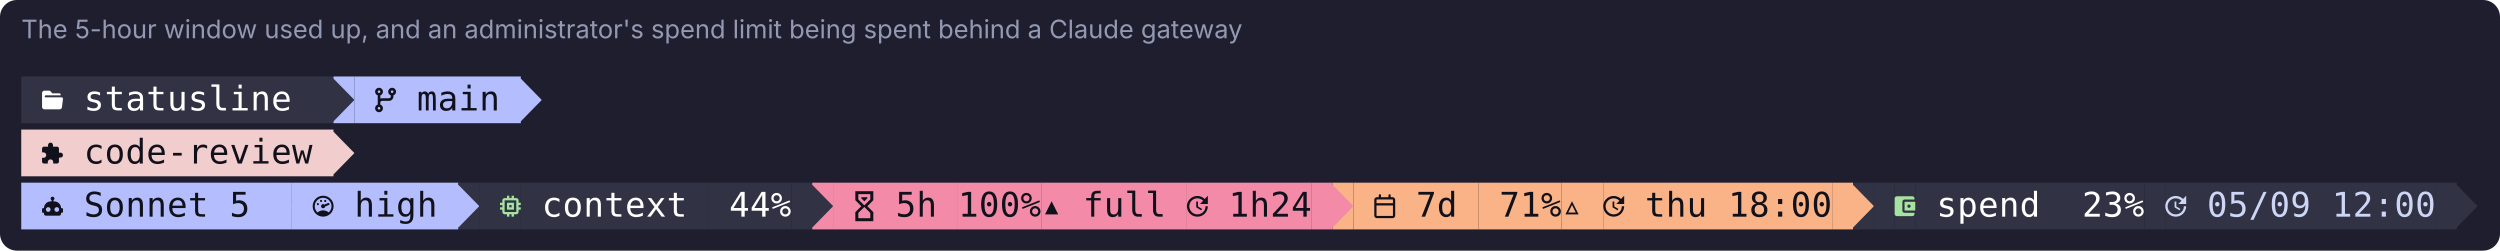
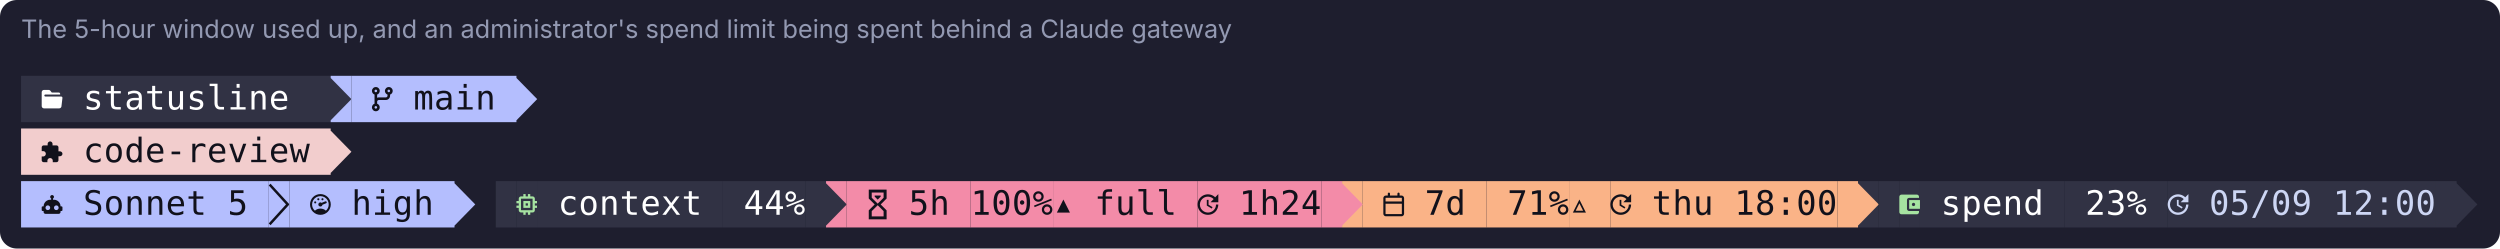
- <svg xmlns="http://www.w3.org/2000/svg" width="1177" height="118" viewBox="0 0 1177 118" role="img" aria-label="The 5-hour window used up, and an administrator's spend limit being spent behind a Claude gateway">
-   <rect width="1177" height="118" rx="8" fill="#1e1e2e" />
+ <svg xmlns="http://www.w3.org/2000/svg" width="1187" height="118" viewBox="0 0 1187 118" role="img" aria-label="The 5-hour window used up, and an administrator's spend limit being spent behind a Claude gateway">
+   <rect width="1187" height="118" rx="8" fill="#1e1e2e" />
  <text x="10" y="18" font-family="-apple-system,Segoe UI,system-ui,sans-serif" font-size="12" fill="#9399b2">The 5-hour window used up, and an administrator's spend limit being spent behind a Claude gateway</text>
  <rect x="10.00" y="36" width="147.00" height="22" fill="rgb(49,50,68)" />
  <path d="M133 1134H400Q466 1134 507 1080L576 989Q582 981 591 981H991Q1022 981 1045 959Q1068 936 1067 905V867H210Q187 867 170.0 850.0Q153 833 153 810Q153 786 170.0 769.0Q187 752 210 752H1123Q1154 752 1177 730Q1200 707 1199 676Q1199 670 1199 667L1144 200Q1144 144 1105.0 105.0Q1066 66 1010 66H133Q78 66 39.0 105.0Q0 144 0 200V1000Q0 1056 39.0 1095.0Q78 1134 133 1134Z" fill="rgb(255,255,255)" transform="translate(19.80 52.00) scale(0.00821 -0.00821)" />
  <text x="44.30" y="52" text-anchor="middle" font-family="ui-monospace,SFMono-Regular,Menlo,Consolas,monospace" font-size="16" fill="rgb(255,255,255)">s</text>
  <text x="54.10" y="52" text-anchor="middle" font-family="ui-monospace,SFMono-Regular,Menlo,Consolas,monospace" font-size="16" fill="rgb(255,255,255)">t</text>
  <text x="63.90" y="52" text-anchor="middle" font-family="ui-monospace,SFMono-Regular,Menlo,Consolas,monospace" font-size="16" fill="rgb(255,255,255)">a</text>
  <text x="73.70" y="52" text-anchor="middle" font-family="ui-monospace,SFMono-Regular,Menlo,Consolas,monospace" font-size="16" fill="rgb(255,255,255)">t</text>
  <text x="83.50" y="52" text-anchor="middle" font-family="ui-monospace,SFMono-Regular,Menlo,Consolas,monospace" font-size="16" fill="rgb(255,255,255)">u</text>
  <text x="93.30" y="52" text-anchor="middle" font-family="ui-monospace,SFMono-Regular,Menlo,Consolas,monospace" font-size="16" fill="rgb(255,255,255)">s</text>
  <text x="103.10" y="52" text-anchor="middle" font-family="ui-monospace,SFMono-Regular,Menlo,Consolas,monospace" font-size="16" fill="rgb(255,255,255)">l</text>
  <text x="112.90" y="52" text-anchor="middle" font-family="ui-monospace,SFMono-Regular,Menlo,Consolas,monospace" font-size="16" fill="rgb(255,255,255)">i</text>
  <text x="122.70" y="52" text-anchor="middle" font-family="ui-monospace,SFMono-Regular,Menlo,Consolas,monospace" font-size="16" fill="rgb(255,255,255)">n</text>
  <text x="132.50" y="52" text-anchor="middle" font-family="ui-monospace,SFMono-Regular,Menlo,Consolas,monospace" font-size="16" fill="rgb(255,255,255)">e</text>
  <rect x="157.00" y="36" width="9.80" height="22" fill="rgb(180,190,254)" />
  <path d="M-72 1812H13L1200 602L13 -612H-72Z" fill="rgb(49,50,68)" transform="translate(157.00 52.00) scale(0.00821 -0.00821)" />
  <rect x="166.80" y="36" width="78.40" height="22" fill="rgb(180,190,254)" />
  <path d="M750 1076Q750 1168 816.0 1234.0Q882 1300 975.0 1300.0Q1068 1300 1134.0 1234.0Q1200 1168 1200 1076Q1200 1004 1158 944Q1116 886 1049 864V800Q1049 698 976 624Q903 550 800 550H400Q359 550 329 522Q299 492 300 450V338Q366 314 408.0 256.0Q450 198 450 126Q450 32 384.0 -34.0Q318 -100 225 -100Q132 -100 66 -34Q0 32 0 126Q0 198 42.0 256.0Q84 314 150 338V864Q84 888 42.0 946.0Q0 1004 0 1076Q0 1168 66.0 1234.0Q132 1300 225.0 1300.0Q318 1300 384.0 1234.0Q450 1168 450 1076Q450 1004 408.0 946.0Q366 888 300 864V680Q348 700 400 700H800Q841 700 871.0 730.0Q901 760 900 800V864Q834 888 792.0 946.0Q750 1004 750 1076ZM225 1000Q255 1000 277.0 1022.0Q299 1044 300 1076Q300 1106 278.0 1128.0Q256 1150 225.0 1150.0Q194 1150 172.0 1128.0Q150 1106 150.0 1075.0Q150 1044 172.0 1022.0Q194 1000 225 1000ZM975 1000Q1005 1000 1027.0 1022.0Q1049 1044 1049.0 1075.0Q1049 1106 1028 1128Q1006 1150 975.0 1150.0Q944 1150 922.0 1128.0Q900 1106 900.0 1075.0Q900 1044 922.0 1022.0Q944 1000 975 1000ZM225 50Q255 50 277 72Q299 94 300 126Q300 156 278.0 178.0Q256 200 225.0 200.0Q194 200 172.0 178.0Q150 156 150.0 125.0Q150 94 172.0 72.0Q194 50 225 50Z" fill="rgb(17,17,27)" transform="translate(176.60 52.00) scale(0.00821 -0.00821)" />
  <text x="201.10" y="52" text-anchor="middle" font-family="ui-monospace,SFMono-Regular,Menlo,Consolas,monospace" font-size="16" fill="rgb(17,17,27)">m</text>
  <text x="210.90" y="52" text-anchor="middle" font-family="ui-monospace,SFMono-Regular,Menlo,Consolas,monospace" font-size="16" fill="rgb(17,17,27)">a</text>
  <text x="220.70" y="52" text-anchor="middle" font-family="ui-monospace,SFMono-Regular,Menlo,Consolas,monospace" font-size="16" fill="rgb(17,17,27)">i</text>
  <text x="230.50" y="52" text-anchor="middle" font-family="ui-monospace,SFMono-Regular,Menlo,Consolas,monospace" font-size="16" fill="rgb(17,17,27)">n</text>
  <path d="M-72 1812H13L1200 602L13 -612H-72Z" fill="rgb(180,190,254)" transform="translate(245.20 52.00) scale(0.00821 -0.00821)" />
  <rect x="10.00" y="61" width="147.00" height="22" fill="rgb(242,205,205)" />
  <path d="M1055 626H969V857Q969 903 935.5 936.5Q902 970 857 970H627V1056Q627 1115 585.5 1157.5Q544 1200 485.0 1200.0Q426 1200 384.5 1157.0Q343 1114 343 1056V970H113Q67 970 33.5 936.5Q0 903 0 857V640H86Q150 640 194.5 594.5Q239 549 239.0 484.5Q239 420 194.5 374.5Q150 329 86 329H0V112Q0 66 33.5 33.0Q67 0 113 0H329V86Q329 150 375.0 194.0Q421 238 485.0 238.0Q549 238 594.5 194.0Q640 150 640 86V0H857Q903 0 936.0 33.5Q969 67 969 112V343H1055Q1114 343 1157.0 384.5Q1200 426 1200.0 484.5Q1200 543 1157.0 584.5Q1114 626 1055 626Z" fill="rgb(17,17,27)" transform="translate(19.80 77.00) scale(0.00821 -0.00821)" />
  <text x="44.30" y="77" text-anchor="middle" font-family="ui-monospace,SFMono-Regular,Menlo,Consolas,monospace" font-size="16" fill="rgb(17,17,27)">c</text>
  <text x="54.10" y="77" text-anchor="middle" font-family="ui-monospace,SFMono-Regular,Menlo,Consolas,monospace" font-size="16" fill="rgb(17,17,27)">o</text>
  <text x="63.90" y="77" text-anchor="middle" font-family="ui-monospace,SFMono-Regular,Menlo,Consolas,monospace" font-size="16" fill="rgb(17,17,27)">d</text>
  <text x="73.70" y="77" text-anchor="middle" font-family="ui-monospace,SFMono-Regular,Menlo,Consolas,monospace" font-size="16" fill="rgb(17,17,27)">e</text>
  <text x="83.50" y="77" text-anchor="middle" font-family="ui-monospace,SFMono-Regular,Menlo,Consolas,monospace" font-size="16" fill="rgb(17,17,27)">-</text>
  <text x="93.30" y="77" text-anchor="middle" font-family="ui-monospace,SFMono-Regular,Menlo,Consolas,monospace" font-size="16" fill="rgb(17,17,27)">r</text>
  <text x="103.10" y="77" text-anchor="middle" font-family="ui-monospace,SFMono-Regular,Menlo,Consolas,monospace" font-size="16" fill="rgb(17,17,27)">e</text>
  <text x="112.90" y="77" text-anchor="middle" font-family="ui-monospace,SFMono-Regular,Menlo,Consolas,monospace" font-size="16" fill="rgb(17,17,27)">v</text>
  <text x="122.70" y="77" text-anchor="middle" font-family="ui-monospace,SFMono-Regular,Menlo,Consolas,monospace" font-size="16" fill="rgb(17,17,27)">i</text>
  <text x="132.50" y="77" text-anchor="middle" font-family="ui-monospace,SFMono-Regular,Menlo,Consolas,monospace" font-size="16" fill="rgb(17,17,27)">e</text>
  <text x="142.30" y="77" text-anchor="middle" font-family="ui-monospace,SFMono-Regular,Menlo,Consolas,monospace" font-size="16" fill="rgb(17,17,27)">w</text>
  <path d="M-72 1812H13L1200 602L13 -612H-72Z" fill="rgb(242,205,205)" transform="translate(157.00 77.00) scale(0.00821 -0.00821)" />
  <rect x="10.00" y="86" width="117.60" height="22" fill="rgb(180,190,254)" />
  <path d="M600 1144Q646 1144 678.0 1112.0Q710 1080 710 1037Q710 1006 694.0 980.5Q678 955 654 943V874H710Q812 874 900.0 821.5Q988 769 1039.0 682.0Q1090 595 1090 490H1144Q1166 490 1183.0 475.0Q1200 460 1200 437V274Q1200 251 1183.0 235.5Q1166 220 1144 220H1090V164Q1090 120 1058.0 88.0Q1026 56 980 56H220Q174 56 142.0 88.0Q110 120 110 164V220H56Q34 220 17.0 235.0Q0 250 0 274V437Q0 460 16.0 475.0Q32 490 56 490H110Q110 595 161.0 682.0Q212 769 300.0 821.5Q388 874 490 874H546V943Q522 956 506.0 981.0Q490 1006 490 1037Q490 1081 522.0 1112.5Q554 1144 600 1144ZM354 546Q298 546 259.0 505.5Q220 465 220.0 409.0Q220 353 259.0 313.5Q298 274 354.0 274.0Q410 274 450.0 313.5Q490 353 490.0 409.0Q490 465 450.0 505.5Q410 546 354 546ZM846 546Q790 546 750.0 505.5Q710 465 710.0 409.0Q710 353 749.0 313.5Q788 274 844.0 274.0Q900 274 940.0 313.5Q980 353 980.0 409.0Q980 465 941.0 505.5Q902 546 846 546Z" fill="rgb(17,17,27)" transform="translate(19.80 102.00) scale(0.00821 -0.00821)" />
  <text x="44.30" y="102" text-anchor="middle" font-family="ui-monospace,SFMono-Regular,Menlo,Consolas,monospace" font-size="16" fill="rgb(17,17,27)">S</text>
  <text x="54.10" y="102" text-anchor="middle" font-family="ui-monospace,SFMono-Regular,Menlo,Consolas,monospace" font-size="16" fill="rgb(17,17,27)">o</text>
  <text x="63.90" y="102" text-anchor="middle" font-family="ui-monospace,SFMono-Regular,Menlo,Consolas,monospace" font-size="16" fill="rgb(17,17,27)">n</text>
  <text x="73.70" y="102" text-anchor="middle" font-family="ui-monospace,SFMono-Regular,Menlo,Consolas,monospace" font-size="16" fill="rgb(17,17,27)">n</text>
  <text x="83.50" y="102" text-anchor="middle" font-family="ui-monospace,SFMono-Regular,Menlo,Consolas,monospace" font-size="16" fill="rgb(17,17,27)">e</text>
  <text x="93.30" y="102" text-anchor="middle" font-family="ui-monospace,SFMono-Regular,Menlo,Consolas,monospace" font-size="16" fill="rgb(17,17,27)">t</text>
  <text x="112.90" y="102" text-anchor="middle" font-family="ui-monospace,SFMono-Regular,Menlo,Consolas,monospace" font-size="16" fill="rgb(17,17,27)">5</text>
  <rect x="127.60" y="86" width="9.80" height="22" fill="rgb(180,190,254)" />
-   <path d="M-72 1812H13L1200 602L13 -612H-72Z" fill="rgb(180,190,254)" transform="translate(127.60 102.00) scale(0.00821 -0.00821)" />
+   <path d="M0 1700 104 1800 1199 602 104 -600 0 -496 1000 602Z" fill="rgb(17,17,27)" transform="translate(127.60 102.00) scale(0.00821 -0.00821)" />
  <rect x="137.40" y="86" width="78.40" height="22" fill="rgb(180,190,254)" />
  <path d="M600 1200Q482 1200 370.5 1155.0Q259 1110 174.5 1025.5Q90 941 45.0 829.5Q0 718 0.0 599.5Q0 481 45.0 370.0Q90 259 174.5 174.5Q259 90 370.5 45.0Q482 0 600.0 0.0Q718 0 829.5 45.0Q941 90 1025.0 174.5Q1109 259 1154.5 370.0Q1200 481 1200.0 599.5Q1200 718 1154.5 829.5Q1109 941 1025.0 1025.5Q941 1110 829.5 1155.0Q718 1200 600 1200ZM600 1082Q729 1082 840.5 1017.0Q952 952 1016.5 840.5Q1081 729 1081 600Q1081 493 1039.0 400.0Q997 307 918 240Q856 299 773.0 330.0Q690 361 600 361Q420 361 282 240Q203 307 161.0 400.0Q119 493 119 600Q119 729 183.5 840.5Q248 952 359.5 1017.0Q471 1082 600 1082ZM479 961Q454 961 437.0 944.0Q420 927 420.0 901.5Q420 876 437.0 858.0Q454 840 479.5 840.0Q505 840 523.0 858.0Q541 876 541.0 901.5Q541 927 522.5 944.0Q504 961 479 961ZM721 961Q696 961 677.5 944.0Q659 927 659.0 901.5Q659 876 677.0 858.0Q695 840 720.5 840.0Q746 840 763.0 858.0Q780 876 780.0 901.5Q780 927 763.0 944.0Q746 961 721 961ZM907 783Q899 783 885 780L673 693Q648 713 615.5 718.5Q583 724 555 710Q510 693 490.5 646.5Q471 600 489.0 555.0Q507 510 553.5 490.0Q600 470 645 490Q676 501 695.5 526.5Q715 552 721 583L930 668Q952 676 962.0 700.0Q972 724 963 746Q955 763 939.5 773.0Q924 783 907 783ZM298 780Q273 780 256.5 763.0Q240 746 240.0 721.0Q240 696 256.5 677.5Q273 659 298.5 659.0Q324 659 342.0 677.5Q360 696 360.0 721.0Q360 746 341.5 763.0Q323 780 298 780Z" fill="rgb(17,17,27)" transform="translate(147.20 102.00) scale(0.00821 -0.00821)" />
  <text x="171.70" y="102" text-anchor="middle" font-family="ui-monospace,SFMono-Regular,Menlo,Consolas,monospace" font-size="16" fill="rgb(17,17,27)">h</text>
  <text x="181.50" y="102" text-anchor="middle" font-family="ui-monospace,SFMono-Regular,Menlo,Consolas,monospace" font-size="16" fill="rgb(17,17,27)">i</text>
  <text x="191.30" y="102" text-anchor="middle" font-family="ui-monospace,SFMono-Regular,Menlo,Consolas,monospace" font-size="16" fill="rgb(17,17,27)">g</text>
  <text x="201.10" y="102" text-anchor="middle" font-family="ui-monospace,SFMono-Regular,Menlo,Consolas,monospace" font-size="16" fill="rgb(17,17,27)">h</text>
-   <rect x="215.80" y="86" width="9.80" height="22" fill="rgb(49,50,68)" />
  <path d="M-72 1812H13L1200 602L13 -612H-72Z" fill="rgb(180,190,254)" transform="translate(215.80 102.00) scale(0.00821 -0.00821)" />
-   <rect x="225.60" y="86" width="9.80" height="22" fill="rgb(49,50,68)" />
  <rect x="235.40" y="86" width="9.80" height="22" fill="rgb(49,50,68)" />
-   <path d="M935 266H265V935H935ZM1200 666V800H1065V935Q1065 988 1026.0 1027.0Q987 1066 935 1066H800Q800 1065 800 1200H665V1066H534Q534 1065 534 1200H400V1066H265Q212 1066 173.5 1027.0Q135 988 135 935V800H0V666H135V534H0Q0 535 0 401H135V266Q135 213 174.0 174.0Q213 135 265 135H400V0H534V135H665V0H800V135H935Q988 135 1026.5 174.0Q1065 213 1065 266V401H1200V534H1065V666ZM665 534H534V666H665ZM800 800H400Q400 801 400 401H800Z" fill="rgb(166,227,161)" transform="translate(235.40 102.00) scale(0.00821 -0.00821)" />
-   <rect x="245.20" y="86" width="88.20" height="22" fill="rgb(49,50,68)" />
-   <text x="259.90" y="102" text-anchor="middle" font-family="ui-monospace,SFMono-Regular,Menlo,Consolas,monospace" font-size="16" fill="rgb(255,255,255)">c</text>
-   <text x="269.70" y="102" text-anchor="middle" font-family="ui-monospace,SFMono-Regular,Menlo,Consolas,monospace" font-size="16" fill="rgb(255,255,255)">o</text>
-   <text x="279.50" y="102" text-anchor="middle" font-family="ui-monospace,SFMono-Regular,Menlo,Consolas,monospace" font-size="16" fill="rgb(255,255,255)">n</text>
-   <text x="289.30" y="102" text-anchor="middle" font-family="ui-monospace,SFMono-Regular,Menlo,Consolas,monospace" font-size="16" fill="rgb(255,255,255)">t</text>
-   <text x="299.10" y="102" text-anchor="middle" font-family="ui-monospace,SFMono-Regular,Menlo,Consolas,monospace" font-size="16" fill="rgb(255,255,255)">e</text>
-   <text x="308.90" y="102" text-anchor="middle" font-family="ui-monospace,SFMono-Regular,Menlo,Consolas,monospace" font-size="16" fill="rgb(255,255,255)">x</text>
-   <text x="318.70" y="102" text-anchor="middle" font-family="ui-monospace,SFMono-Regular,Menlo,Consolas,monospace" font-size="16" fill="rgb(255,255,255)">t</text>
-   <rect x="333.40" y="86" width="39.20" height="22" fill="rgb(49,50,68)" />
-   <text x="348.10" y="102" text-anchor="middle" font-family="ui-monospace,SFMono-Regular,Menlo,Consolas,monospace" font-size="16" fill="rgb(255,255,255)">4</text>
+   <rect x="245.20" y="86" width="9.80" height="22" fill="rgb(49,50,68)" />
+   <path d="M935 266H265V935H935ZM1200 666V800H1065V935Q1065 988 1026.0 1027.0Q987 1066 935 1066H800Q800 1065 800 1200H665V1066H534Q534 1065 534 1200H400V1066H265Q212 1066 173.5 1027.0Q135 988 135 935V800H0V666H135V534H0Q0 535 0 401H135V266Q135 213 174.0 174.0Q213 135 265 135H400V0H534V135H665V0H800V135H935Q988 135 1026.5 174.0Q1065 213 1065 266V401H1200V534H1065V666ZM665 534H534V666H665ZM800 800H400Q400 801 400 401H800Z" fill="rgb(166,227,161)" transform="translate(245.20 102.00) scale(0.00821 -0.00821)" />
+   <rect x="255.00" y="86" width="88.20" height="22" fill="rgb(49,50,68)" />
+   <text x="269.70" y="102" text-anchor="middle" font-family="ui-monospace,SFMono-Regular,Menlo,Consolas,monospace" font-size="16" fill="rgb(255,255,255)">c</text>
+   <text x="279.50" y="102" text-anchor="middle" font-family="ui-monospace,SFMono-Regular,Menlo,Consolas,monospace" font-size="16" fill="rgb(255,255,255)">o</text>
+   <text x="289.30" y="102" text-anchor="middle" font-family="ui-monospace,SFMono-Regular,Menlo,Consolas,monospace" font-size="16" fill="rgb(255,255,255)">n</text>
+   <text x="299.10" y="102" text-anchor="middle" font-family="ui-monospace,SFMono-Regular,Menlo,Consolas,monospace" font-size="16" fill="rgb(255,255,255)">t</text>
+   <text x="308.90" y="102" text-anchor="middle" font-family="ui-monospace,SFMono-Regular,Menlo,Consolas,monospace" font-size="16" fill="rgb(255,255,255)">e</text>
+   <text x="318.70" y="102" text-anchor="middle" font-family="ui-monospace,SFMono-Regular,Menlo,Consolas,monospace" font-size="16" fill="rgb(255,255,255)">x</text>
+   <text x="328.50" y="102" text-anchor="middle" font-family="ui-monospace,SFMono-Regular,Menlo,Consolas,monospace" font-size="16" fill="rgb(255,255,255)">t</text>
+   <rect x="343.20" y="86" width="39.20" height="22" fill="rgb(49,50,68)" />
  <text x="357.90" y="102" text-anchor="middle" font-family="ui-monospace,SFMono-Regular,Menlo,Consolas,monospace" font-size="16" fill="rgb(255,255,255)">4</text>
-   <text x="367.70" y="102" text-anchor="middle" font-family="ui-monospace,SFMono-Regular,Menlo,Consolas,monospace" font-size="16" fill="rgb(255,255,255)">%</text>
-   <rect x="372.60" y="86" width="9.80" height="22" fill="rgb(49,50,68)" />
-   <rect x="382.40" y="86" width="9.80" height="22" fill="rgb(243,139,168)" />
-   <path d="M-72 1812H13L1200 602L13 -612H-72Z" fill="rgb(49,50,68)" transform="translate(382.40 102.00) scale(0.00821 -0.00821)" />
-   <rect x="392.20" y="86" width="58.80" height="22" fill="rgb(243,139,168)" />
-   <path d="M84 1459H1116V943L774 600Q772 600 1116 258V-259H84V258L426 600Q428 600 84 943ZM942 214 600 556 256 214V-89H942ZM600 645 942 988V1291H256V988ZM426 1117H774V1053L600 879L426 1053Z" fill="rgb(17,17,27)" transform="translate(402.00 102.00) scale(0.00821 -0.00821)" />
-   <text x="426.50" y="102" text-anchor="middle" font-family="ui-monospace,SFMono-Regular,Menlo,Consolas,monospace" font-size="16" fill="rgb(17,17,27)">5</text>
-   <text x="436.30" y="102" text-anchor="middle" font-family="ui-monospace,SFMono-Regular,Menlo,Consolas,monospace" font-size="16" fill="rgb(17,17,27)">h</text>
-   <rect x="451.00" y="86" width="39.20" height="22" fill="rgb(243,139,168)" />
-   <text x="455.90" y="102" text-anchor="middle" font-family="ui-monospace,SFMono-Regular,Menlo,Consolas,monospace" font-size="16" fill="rgb(17,17,27)">1</text>
-   <text x="465.70" y="102" text-anchor="middle" font-family="ui-monospace,SFMono-Regular,Menlo,Consolas,monospace" font-size="16" fill="rgb(17,17,27)">0</text>
+   <text x="367.70" y="102" text-anchor="middle" font-family="ui-monospace,SFMono-Regular,Menlo,Consolas,monospace" font-size="16" fill="rgb(255,255,255)">4</text>
+   <text x="377.50" y="102" text-anchor="middle" font-family="ui-monospace,SFMono-Regular,Menlo,Consolas,monospace" font-size="16" fill="rgb(255,255,255)">%</text>
+   <rect x="382.40" y="86" width="9.80" height="22" fill="rgb(49,50,68)" />
+   <rect x="392.20" y="86" width="9.80" height="22" fill="rgb(243,139,168)" />
+   <path d="M-72 1812H13L1200 602L13 -612H-72Z" fill="rgb(49,50,68)" transform="translate(392.20 102.00) scale(0.00821 -0.00821)" />
+   <rect x="402.00" y="86" width="58.80" height="22" fill="rgb(243,139,168)" />
+   <path d="M84 1459H1116V943L774 600Q772 600 1116 258V-259H84V258L426 600Q428 600 84 943ZM942 214 600 556 256 214V-89H942ZM600 645 942 988V1291H256V988ZM426 1117H774V1053L600 879L426 1053Z" fill="rgb(17,17,27)" transform="translate(411.80 102.00) scale(0.00821 -0.00821)" />
+   <text x="436.30" y="102" text-anchor="middle" font-family="ui-monospace,SFMono-Regular,Menlo,Consolas,monospace" font-size="16" fill="rgb(17,17,27)">5</text>
+   <text x="446.10" y="102" text-anchor="middle" font-family="ui-monospace,SFMono-Regular,Menlo,Consolas,monospace" font-size="16" fill="rgb(17,17,27)">h</text>
+   <rect x="460.80" y="86" width="39.20" height="22" fill="rgb(243,139,168)" />
+   <text x="465.70" y="102" text-anchor="middle" font-family="ui-monospace,SFMono-Regular,Menlo,Consolas,monospace" font-size="16" fill="rgb(17,17,27)">1</text>
  <text x="475.50" y="102" text-anchor="middle" font-family="ui-monospace,SFMono-Regular,Menlo,Consolas,monospace" font-size="16" fill="rgb(17,17,27)">0</text>
-   <text x="485.30" y="102" text-anchor="middle" font-family="ui-monospace,SFMono-Regular,Menlo,Consolas,monospace" font-size="16" fill="rgb(17,17,27)">%</text>
-   <rect x="490.20" y="86" width="68.60" height="22" fill="rgb(243,139,168)" />
-   <text x="495.10" y="102" text-anchor="middle" font-family="ui-monospace,SFMono-Regular,Menlo,Consolas,monospace" font-size="16" fill="rgb(17,17,27)">▴</text>
-   <text x="514.70" y="102" text-anchor="middle" font-family="ui-monospace,SFMono-Regular,Menlo,Consolas,monospace" font-size="16" fill="rgb(17,17,27)">f</text>
-   <text x="524.50" y="102" text-anchor="middle" font-family="ui-monospace,SFMono-Regular,Menlo,Consolas,monospace" font-size="16" fill="rgb(17,17,27)">u</text>
-   <text x="534.30" y="102" text-anchor="middle" font-family="ui-monospace,SFMono-Regular,Menlo,Consolas,monospace" font-size="16" fill="rgb(17,17,27)">l</text>
+   <text x="485.30" y="102" text-anchor="middle" font-family="ui-monospace,SFMono-Regular,Menlo,Consolas,monospace" font-size="16" fill="rgb(17,17,27)">0</text>
+   <text x="495.10" y="102" text-anchor="middle" font-family="ui-monospace,SFMono-Regular,Menlo,Consolas,monospace" font-size="16" fill="rgb(17,17,27)">%</text>
+   <rect x="500.00" y="86" width="68.60" height="22" fill="rgb(243,139,168)" />
+   <text x="504.90" y="102" text-anchor="middle" font-family="ui-monospace,SFMono-Regular,Menlo,Consolas,monospace" font-size="16" fill="rgb(17,17,27)">▴</text>
+   <text x="524.50" y="102" text-anchor="middle" font-family="ui-monospace,SFMono-Regular,Menlo,Consolas,monospace" font-size="16" fill="rgb(17,17,27)">f</text>
+   <text x="534.30" y="102" text-anchor="middle" font-family="ui-monospace,SFMono-Regular,Menlo,Consolas,monospace" font-size="16" fill="rgb(17,17,27)">u</text>
  <text x="544.10" y="102" text-anchor="middle" font-family="ui-monospace,SFMono-Regular,Menlo,Consolas,monospace" font-size="16" fill="rgb(17,17,27)">l</text>
-   <rect x="558.80" y="86" width="58.80" height="22" fill="rgb(243,139,168)" />
-   <path d="M1201 725H748L932 912Q842 1002 721.5 1035.5Q601 1069 482.5 1039.0Q364 1009 273.0 920.0Q182 831 150.5 712.5Q119 594 150.5 475.0Q182 356 273.0 266.5Q364 177 482.5 146.0Q601 115 721.0 146.0Q841 177 932 265Q1067 403 1066 594H1201Q1201 488 1157 378Q1110 256 1026 174Q910 58 755.5 19.0Q601 -20 446.5 19.0Q292 58 178.0 172.5Q64 287 23.0 440.5Q-18 594 21.0 747.0Q60 900 176.0 1012.5Q292 1125 445.0 1166.0Q598 1207 751.0 1166.0Q904 1125 1019 1013L1201 1200ZM635 866V584L867 443L820 362L535 534V866Z" fill="rgb(17,17,27)" transform="translate(558.80 102.00) scale(0.00821 -0.00821)" />
-   <text x="583.30" y="102" text-anchor="middle" font-family="ui-monospace,SFMono-Regular,Menlo,Consolas,monospace" font-size="16" fill="rgb(17,17,27)">1</text>
-   <text x="593.10" y="102" text-anchor="middle" font-family="ui-monospace,SFMono-Regular,Menlo,Consolas,monospace" font-size="16" fill="rgb(17,17,27)">h</text>
-   <text x="602.90" y="102" text-anchor="middle" font-family="ui-monospace,SFMono-Regular,Menlo,Consolas,monospace" font-size="16" fill="rgb(17,17,27)">2</text>
-   <text x="612.70" y="102" text-anchor="middle" font-family="ui-monospace,SFMono-Regular,Menlo,Consolas,monospace" font-size="16" fill="rgb(17,17,27)">4</text>
-   <rect x="617.60" y="86" width="9.80" height="22" fill="rgb(243,139,168)" />
-   <rect x="627.40" y="86" width="9.80" height="22" fill="rgb(250,179,135)" />
-   <path d="M-72 1812H13L1200 602L13 -612H-72Z" fill="rgb(243,139,168)" transform="translate(627.40 102.00) scale(0.00821 -0.00821)" />
-   <rect x="637.20" y="86" width="58.80" height="22" fill="rgb(250,179,135)" />
-   <path d="M387 1222V1115H815V1222Q815 1249 835 1267Q853 1286 879.0 1286.0Q905 1286 924.0 1267.0Q943 1248 943 1222V1115H1051Q1113 1115 1157.0 1071.0Q1201 1027 1201 965V64Q1201 1 1157 -42Q1113 -86 1051 -85H151Q89 -85 45 -42Q1 2 1 64V965Q1 1028 45 1071Q89 1115 151 1115H259V1222Q259 1249 277 1267Q297 1286 323.0 1286.0Q349 1286 368.0 1267.0Q387 1248 387 1222ZM129 643V64Q129 55 135.0 49.0Q141 43 151 43H1051Q1059 43 1067 49Q1071 55 1071 64V643ZM1051 986H151Q143 986 135 980Q129 974 129 965V771H1071V965Q1071 974 1067 980Q1059 986 1051 986Z" fill="rgb(17,17,27)" transform="translate(647.00 102.00) scale(0.00821 -0.00821)" />
-   <text x="671.50" y="102" text-anchor="middle" font-family="ui-monospace,SFMono-Regular,Menlo,Consolas,monospace" font-size="16" fill="rgb(17,17,27)">7</text>
-   <text x="681.30" y="102" text-anchor="middle" font-family="ui-monospace,SFMono-Regular,Menlo,Consolas,monospace" font-size="16" fill="rgb(17,17,27)">d</text>
-   <rect x="696.00" y="86" width="39.20" height="22" fill="rgb(250,179,135)" />
-   <text x="710.70" y="102" text-anchor="middle" font-family="ui-monospace,SFMono-Regular,Menlo,Consolas,monospace" font-size="16" fill="rgb(17,17,27)">7</text>
-   <text x="720.50" y="102" text-anchor="middle" font-family="ui-monospace,SFMono-Regular,Menlo,Consolas,monospace" font-size="16" fill="rgb(17,17,27)">1</text>
-   <text x="730.30" y="102" text-anchor="middle" font-family="ui-monospace,SFMono-Regular,Menlo,Consolas,monospace" font-size="16" fill="rgb(17,17,27)">%</text>
-   <rect x="735.20" y="86" width="19.60" height="22" fill="rgb(250,179,135)" />
-   <text x="740.10" y="102" text-anchor="middle" font-family="ui-monospace,SFMono-Regular,Menlo,Consolas,monospace" font-size="16" fill="rgb(17,17,27)">▵</text>
-   <rect x="754.80" y="86" width="107.80" height="22" fill="rgb(250,179,135)" />
-   <path d="M1201 725H748L932 912Q842 1002 721.5 1035.5Q601 1069 482.5 1039.0Q364 1009 273.0 920.0Q182 831 150.5 712.5Q119 594 150.5 475.0Q182 356 273.0 266.5Q364 177 482.5 146.0Q601 115 721.0 146.0Q841 177 932 265Q1067 403 1066 594H1201Q1201 488 1157 378Q1110 256 1026 174Q910 58 755.5 19.0Q601 -20 446.5 19.0Q292 58 178.0 172.5Q64 287 23.0 440.5Q-18 594 21.0 747.0Q60 900 176.0 1012.5Q292 1125 445.0 1166.0Q598 1207 751.0 1166.0Q904 1125 1019 1013L1201 1200ZM635 866V584L867 443L820 362L535 534V866Z" fill="rgb(17,17,27)" transform="translate(754.80 102.00) scale(0.00821 -0.00821)" />
-   <text x="779.30" y="102" text-anchor="middle" font-family="ui-monospace,SFMono-Regular,Menlo,Consolas,monospace" font-size="16" fill="rgb(17,17,27)">t</text>
-   <text x="789.10" y="102" text-anchor="middle" font-family="ui-monospace,SFMono-Regular,Menlo,Consolas,monospace" font-size="16" fill="rgb(17,17,27)">h</text>
-   <text x="798.90" y="102" text-anchor="middle" font-family="ui-monospace,SFMono-Regular,Menlo,Consolas,monospace" font-size="16" fill="rgb(17,17,27)">u</text>
-   <text x="818.50" y="102" text-anchor="middle" font-family="ui-monospace,SFMono-Regular,Menlo,Consolas,monospace" font-size="16" fill="rgb(17,17,27)">1</text>
-   <text x="828.30" y="102" text-anchor="middle" font-family="ui-monospace,SFMono-Regular,Menlo,Consolas,monospace" font-size="16" fill="rgb(17,17,27)">8</text>
-   <text x="838.10" y="102" text-anchor="middle" font-family="ui-monospace,SFMono-Regular,Menlo,Consolas,monospace" font-size="16" fill="rgb(17,17,27)">:</text>
-   <text x="847.90" y="102" text-anchor="middle" font-family="ui-monospace,SFMono-Regular,Menlo,Consolas,monospace" font-size="16" fill="rgb(17,17,27)">0</text>
+   <text x="553.90" y="102" text-anchor="middle" font-family="ui-monospace,SFMono-Regular,Menlo,Consolas,monospace" font-size="16" fill="rgb(17,17,27)">l</text>
+   <rect x="568.60" y="86" width="58.80" height="22" fill="rgb(243,139,168)" />
+   <path d="M1201 725H748L932 912Q842 1002 721.5 1035.5Q601 1069 482.5 1039.0Q364 1009 273.0 920.0Q182 831 150.5 712.5Q119 594 150.5 475.0Q182 356 273.0 266.5Q364 177 482.5 146.0Q601 115 721.0 146.0Q841 177 932 265Q1067 403 1066 594H1201Q1201 488 1157 378Q1110 256 1026 174Q910 58 755.5 19.0Q601 -20 446.5 19.0Q292 58 178.0 172.5Q64 287 23.0 440.5Q-18 594 21.0 747.0Q60 900 176.0 1012.5Q292 1125 445.0 1166.0Q598 1207 751.0 1166.0Q904 1125 1019 1013L1201 1200ZM635 866V584L867 443L820 362L535 534V866Z" fill="rgb(17,17,27)" transform="translate(568.60 102.00) scale(0.00821 -0.00821)" />
+   <text x="593.10" y="102" text-anchor="middle" font-family="ui-monospace,SFMono-Regular,Menlo,Consolas,monospace" font-size="16" fill="rgb(17,17,27)">1</text>
+   <text x="602.90" y="102" text-anchor="middle" font-family="ui-monospace,SFMono-Regular,Menlo,Consolas,monospace" font-size="16" fill="rgb(17,17,27)">h</text>
+   <text x="612.70" y="102" text-anchor="middle" font-family="ui-monospace,SFMono-Regular,Menlo,Consolas,monospace" font-size="16" fill="rgb(17,17,27)">2</text>
+   <text x="622.50" y="102" text-anchor="middle" font-family="ui-monospace,SFMono-Regular,Menlo,Consolas,monospace" font-size="16" fill="rgb(17,17,27)">4</text>
+   <rect x="627.40" y="86" width="9.80" height="22" fill="rgb(243,139,168)" />
+   <rect x="637.20" y="86" width="9.80" height="22" fill="rgb(250,179,135)" />
+   <path d="M-72 1812H13L1200 602L13 -612H-72Z" fill="rgb(243,139,168)" transform="translate(637.20 102.00) scale(0.00821 -0.00821)" />
+   <rect x="647.00" y="86" width="58.80" height="22" fill="rgb(250,179,135)" />
+   <path d="M387 1222V1115H815V1222Q815 1249 835 1267Q853 1286 879.0 1286.0Q905 1286 924.0 1267.0Q943 1248 943 1222V1115H1051Q1113 1115 1157.0 1071.0Q1201 1027 1201 965V64Q1201 1 1157 -42Q1113 -86 1051 -85H151Q89 -85 45 -42Q1 2 1 64V965Q1 1028 45 1071Q89 1115 151 1115H259V1222Q259 1249 277 1267Q297 1286 323.0 1286.0Q349 1286 368.0 1267.0Q387 1248 387 1222ZM129 643V64Q129 55 135.0 49.0Q141 43 151 43H1051Q1059 43 1067 49Q1071 55 1071 64V643ZM1051 986H151Q143 986 135 980Q129 974 129 965V771H1071V965Q1071 974 1067 980Q1059 986 1051 986Z" fill="rgb(17,17,27)" transform="translate(656.80 102.00) scale(0.00821 -0.00821)" />
+   <text x="681.30" y="102" text-anchor="middle" font-family="ui-monospace,SFMono-Regular,Menlo,Consolas,monospace" font-size="16" fill="rgb(17,17,27)">7</text>
+   <text x="691.10" y="102" text-anchor="middle" font-family="ui-monospace,SFMono-Regular,Menlo,Consolas,monospace" font-size="16" fill="rgb(17,17,27)">d</text>
+   <rect x="705.80" y="86" width="39.20" height="22" fill="rgb(250,179,135)" />
+   <text x="720.50" y="102" text-anchor="middle" font-family="ui-monospace,SFMono-Regular,Menlo,Consolas,monospace" font-size="16" fill="rgb(17,17,27)">7</text>
+   <text x="730.30" y="102" text-anchor="middle" font-family="ui-monospace,SFMono-Regular,Menlo,Consolas,monospace" font-size="16" fill="rgb(17,17,27)">1</text>
+   <text x="740.10" y="102" text-anchor="middle" font-family="ui-monospace,SFMono-Regular,Menlo,Consolas,monospace" font-size="16" fill="rgb(17,17,27)">%</text>
+   <rect x="745.00" y="86" width="19.60" height="22" fill="rgb(250,179,135)" />
+   <text x="749.90" y="102" text-anchor="middle" font-family="ui-monospace,SFMono-Regular,Menlo,Consolas,monospace" font-size="16" fill="rgb(17,17,27)">▵</text>
+   <rect x="764.60" y="86" width="107.80" height="22" fill="rgb(250,179,135)" />
+   <path d="M1201 725H748L932 912Q842 1002 721.5 1035.5Q601 1069 482.5 1039.0Q364 1009 273.0 920.0Q182 831 150.5 712.5Q119 594 150.5 475.0Q182 356 273.0 266.5Q364 177 482.5 146.0Q601 115 721.0 146.0Q841 177 932 265Q1067 403 1066 594H1201Q1201 488 1157 378Q1110 256 1026 174Q910 58 755.5 19.0Q601 -20 446.5 19.0Q292 58 178.0 172.5Q64 287 23.0 440.5Q-18 594 21.0 747.0Q60 900 176.0 1012.5Q292 1125 445.0 1166.0Q598 1207 751.0 1166.0Q904 1125 1019 1013L1201 1200ZM635 866V584L867 443L820 362L535 534V866Z" fill="rgb(17,17,27)" transform="translate(764.60 102.00) scale(0.00821 -0.00821)" />
+   <text x="789.10" y="102" text-anchor="middle" font-family="ui-monospace,SFMono-Regular,Menlo,Consolas,monospace" font-size="16" fill="rgb(17,17,27)">t</text>
+   <text x="798.90" y="102" text-anchor="middle" font-family="ui-monospace,SFMono-Regular,Menlo,Consolas,monospace" font-size="16" fill="rgb(17,17,27)">h</text>
+   <text x="808.70" y="102" text-anchor="middle" font-family="ui-monospace,SFMono-Regular,Menlo,Consolas,monospace" font-size="16" fill="rgb(17,17,27)">u</text>
+   <text x="828.30" y="102" text-anchor="middle" font-family="ui-monospace,SFMono-Regular,Menlo,Consolas,monospace" font-size="16" fill="rgb(17,17,27)">1</text>
+   <text x="838.10" y="102" text-anchor="middle" font-family="ui-monospace,SFMono-Regular,Menlo,Consolas,monospace" font-size="16" fill="rgb(17,17,27)">8</text>
+   <text x="847.90" y="102" text-anchor="middle" font-family="ui-monospace,SFMono-Regular,Menlo,Consolas,monospace" font-size="16" fill="rgb(17,17,27)">:</text>
  <text x="857.70" y="102" text-anchor="middle" font-family="ui-monospace,SFMono-Regular,Menlo,Consolas,monospace" font-size="16" fill="rgb(17,17,27)">0</text>
-   <rect x="862.60" y="86" width="9.80" height="22" fill="rgb(250,179,135)" />
-   <rect x="872.40" y="86" width="9.80" height="22" fill="rgb(49,50,68)" />
-   <path d="M-72 1812H13L1200 602L13 -612H-72Z" fill="rgb(250,179,135)" transform="translate(872.40 102.00) scale(0.00821 -0.00821)" />
+   <text x="867.50" y="102" text-anchor="middle" font-family="ui-monospace,SFMono-Regular,Menlo,Consolas,monospace" font-size="16" fill="rgb(17,17,27)">0</text>
+   <rect x="872.40" y="86" width="9.80" height="22" fill="rgb(250,179,135)" />
  <rect x="882.20" y="86" width="9.80" height="22" fill="rgb(49,50,68)" />
+   <path d="M-72 1812H13L1200 602L13 -612H-72Z" fill="rgb(250,179,135)" transform="translate(882.20 102.00) scale(0.00821 -0.00821)" />
  <rect x="892.00" y="86" width="9.80" height="22" fill="rgb(49,50,68)" />
-   <path d="M1138 221V159Q1138 105 1101.0 68.0Q1064 31 1010 31H128Q74 31 37.0 68.0Q0 105 0 159V1042Q0 1096 37.0 1132.5Q74 1169 128 1169H1010Q1064 1169 1101.0 1132.0Q1138 1095 1138 1042V980H568Q514 980 478.0 943.0Q442 906 442 852V349Q442 295 479.0 258.0Q516 221 568 221ZM568 349H1200V852H568ZM820 505Q782 505 754.0 533.5Q726 562 726.0 600.5Q726 639 754.0 667.0Q782 695 822.0 695.0Q862 695 889.0 667.0Q916 639 916.0 600.5Q916 562 889.0 533.5Q862 505 820 505Z" fill="rgb(166,227,161)" transform="translate(892.00 102.00) scale(0.00821 -0.00821)" />
-   <rect x="901.80" y="86" width="68.60" height="22" fill="rgb(49,50,68)" />
-   <text x="916.50" y="102" text-anchor="middle" font-family="ui-monospace,SFMono-Regular,Menlo,Consolas,monospace" font-size="16" fill="rgb(255,255,255)">s</text>
-   <text x="926.30" y="102" text-anchor="middle" font-family="ui-monospace,SFMono-Regular,Menlo,Consolas,monospace" font-size="16" fill="rgb(255,255,255)">p</text>
-   <text x="936.10" y="102" text-anchor="middle" font-family="ui-monospace,SFMono-Regular,Menlo,Consolas,monospace" font-size="16" fill="rgb(255,255,255)">e</text>
-   <text x="945.90" y="102" text-anchor="middle" font-family="ui-monospace,SFMono-Regular,Menlo,Consolas,monospace" font-size="16" fill="rgb(255,255,255)">n</text>
-   <text x="955.70" y="102" text-anchor="middle" font-family="ui-monospace,SFMono-Regular,Menlo,Consolas,monospace" font-size="16" fill="rgb(255,255,255)">d</text>
-   <rect x="970.40" y="86" width="39.20" height="22" fill="rgb(49,50,68)" />
-   <text x="985.10" y="102" text-anchor="middle" font-family="ui-monospace,SFMono-Regular,Menlo,Consolas,monospace" font-size="16" fill="rgb(255,255,255)">2</text>
-   <text x="994.90" y="102" text-anchor="middle" font-family="ui-monospace,SFMono-Regular,Menlo,Consolas,monospace" font-size="16" fill="rgb(255,255,255)">3</text>
-   <text x="1004.70" y="102" text-anchor="middle" font-family="ui-monospace,SFMono-Regular,Menlo,Consolas,monospace" font-size="16" fill="rgb(255,255,255)">%</text>
-   <rect x="1009.60" y="86" width="9.80" height="22" fill="rgb(49,50,68)" />
-   <rect x="1019.40" y="86" width="127.40" height="22" fill="rgb(49,50,68)" />
-   <path d="M1201 725H748L932 912Q842 1002 721.5 1035.5Q601 1069 482.5 1039.0Q364 1009 273.0 920.0Q182 831 150.5 712.5Q119 594 150.5 475.0Q182 356 273.0 266.5Q364 177 482.5 146.0Q601 115 721.0 146.0Q841 177 932 265Q1067 403 1066 594H1201Q1201 488 1157 378Q1110 256 1026 174Q910 58 755.5 19.0Q601 -20 446.5 19.0Q292 58 178.0 172.5Q64 287 23.0 440.5Q-18 594 21.0 747.0Q60 900 176.0 1012.5Q292 1125 445.0 1166.0Q598 1207 751.0 1166.0Q904 1125 1019 1013L1201 1200ZM635 866V584L867 443L820 362L535 534V866Z" fill="rgb(205,214,244)" transform="translate(1019.40 102.00) scale(0.00821 -0.00821)" />
-   <text x="1043.90" y="102" text-anchor="middle" font-family="ui-monospace,SFMono-Regular,Menlo,Consolas,monospace" font-size="16" fill="rgb(205,214,244)">0</text>
-   <text x="1053.70" y="102" text-anchor="middle" font-family="ui-monospace,SFMono-Regular,Menlo,Consolas,monospace" font-size="16" fill="rgb(205,214,244)">5</text>
-   <text x="1063.50" y="102" text-anchor="middle" font-family="ui-monospace,SFMono-Regular,Menlo,Consolas,monospace" font-size="16" fill="rgb(205,214,244)">/</text>
-   <text x="1073.30" y="102" text-anchor="middle" font-family="ui-monospace,SFMono-Regular,Menlo,Consolas,monospace" font-size="16" fill="rgb(205,214,244)">0</text>
-   <text x="1083.10" y="102" text-anchor="middle" font-family="ui-monospace,SFMono-Regular,Menlo,Consolas,monospace" font-size="16" fill="rgb(205,214,244)">9</text>
-   <text x="1102.70" y="102" text-anchor="middle" font-family="ui-monospace,SFMono-Regular,Menlo,Consolas,monospace" font-size="16" fill="rgb(205,214,244)">1</text>
-   <text x="1112.50" y="102" text-anchor="middle" font-family="ui-monospace,SFMono-Regular,Menlo,Consolas,monospace" font-size="16" fill="rgb(205,214,244)">2</text>
-   <text x="1122.30" y="102" text-anchor="middle" font-family="ui-monospace,SFMono-Regular,Menlo,Consolas,monospace" font-size="16" fill="rgb(205,214,244)">:</text>
-   <text x="1132.10" y="102" text-anchor="middle" font-family="ui-monospace,SFMono-Regular,Menlo,Consolas,monospace" font-size="16" fill="rgb(205,214,244)">0</text>
+   <rect x="901.80" y="86" width="9.80" height="22" fill="rgb(49,50,68)" />
+   <path d="M1138 221V159Q1138 105 1101.0 68.0Q1064 31 1010 31H128Q74 31 37.0 68.0Q0 105 0 159V1042Q0 1096 37.0 1132.5Q74 1169 128 1169H1010Q1064 1169 1101.0 1132.0Q1138 1095 1138 1042V980H568Q514 980 478.0 943.0Q442 906 442 852V349Q442 295 479.0 258.0Q516 221 568 221ZM568 349H1200V852H568ZM820 505Q782 505 754.0 533.5Q726 562 726.0 600.5Q726 639 754.0 667.0Q782 695 822.0 695.0Q862 695 889.0 667.0Q916 639 916.0 600.5Q916 562 889.0 533.5Q862 505 820 505Z" fill="rgb(166,227,161)" transform="translate(901.80 102.00) scale(0.00821 -0.00821)" />
+   <rect x="911.60" y="86" width="68.60" height="22" fill="rgb(49,50,68)" />
+   <text x="926.30" y="102" text-anchor="middle" font-family="ui-monospace,SFMono-Regular,Menlo,Consolas,monospace" font-size="16" fill="rgb(255,255,255)">s</text>
+   <text x="936.10" y="102" text-anchor="middle" font-family="ui-monospace,SFMono-Regular,Menlo,Consolas,monospace" font-size="16" fill="rgb(255,255,255)">p</text>
+   <text x="945.90" y="102" text-anchor="middle" font-family="ui-monospace,SFMono-Regular,Menlo,Consolas,monospace" font-size="16" fill="rgb(255,255,255)">e</text>
+   <text x="955.70" y="102" text-anchor="middle" font-family="ui-monospace,SFMono-Regular,Menlo,Consolas,monospace" font-size="16" fill="rgb(255,255,255)">n</text>
+   <text x="965.50" y="102" text-anchor="middle" font-family="ui-monospace,SFMono-Regular,Menlo,Consolas,monospace" font-size="16" fill="rgb(255,255,255)">d</text>
+   <rect x="980.20" y="86" width="39.20" height="22" fill="rgb(49,50,68)" />
+   <text x="994.90" y="102" text-anchor="middle" font-family="ui-monospace,SFMono-Regular,Menlo,Consolas,monospace" font-size="16" fill="rgb(255,255,255)">2</text>
+   <text x="1004.70" y="102" text-anchor="middle" font-family="ui-monospace,SFMono-Regular,Menlo,Consolas,monospace" font-size="16" fill="rgb(255,255,255)">3</text>
+   <text x="1014.50" y="102" text-anchor="middle" font-family="ui-monospace,SFMono-Regular,Menlo,Consolas,monospace" font-size="16" fill="rgb(255,255,255)">%</text>
+   <rect x="1019.40" y="86" width="9.80" height="22" fill="rgb(49,50,68)" />
+   <rect x="1029.20" y="86" width="127.40" height="22" fill="rgb(49,50,68)" />
+   <path d="M1201 725H748L932 912Q842 1002 721.5 1035.5Q601 1069 482.5 1039.0Q364 1009 273.0 920.0Q182 831 150.5 712.5Q119 594 150.5 475.0Q182 356 273.0 266.5Q364 177 482.5 146.0Q601 115 721.0 146.0Q841 177 932 265Q1067 403 1066 594H1201Q1201 488 1157 378Q1110 256 1026 174Q910 58 755.5 19.0Q601 -20 446.5 19.0Q292 58 178.0 172.5Q64 287 23.0 440.5Q-18 594 21.0 747.0Q60 900 176.0 1012.5Q292 1125 445.0 1166.0Q598 1207 751.0 1166.0Q904 1125 1019 1013L1201 1200ZM635 866V584L867 443L820 362L535 534V866Z" fill="rgb(205,214,244)" transform="translate(1029.20 102.00) scale(0.00821 -0.00821)" />
+   <text x="1053.70" y="102" text-anchor="middle" font-family="ui-monospace,SFMono-Regular,Menlo,Consolas,monospace" font-size="16" fill="rgb(205,214,244)">0</text>
+   <text x="1063.50" y="102" text-anchor="middle" font-family="ui-monospace,SFMono-Regular,Menlo,Consolas,monospace" font-size="16" fill="rgb(205,214,244)">5</text>
+   <text x="1073.30" y="102" text-anchor="middle" font-family="ui-monospace,SFMono-Regular,Menlo,Consolas,monospace" font-size="16" fill="rgb(205,214,244)">/</text>
+   <text x="1083.10" y="102" text-anchor="middle" font-family="ui-monospace,SFMono-Regular,Menlo,Consolas,monospace" font-size="16" fill="rgb(205,214,244)">0</text>
+   <text x="1092.90" y="102" text-anchor="middle" font-family="ui-monospace,SFMono-Regular,Menlo,Consolas,monospace" font-size="16" fill="rgb(205,214,244)">9</text>
+   <text x="1112.50" y="102" text-anchor="middle" font-family="ui-monospace,SFMono-Regular,Menlo,Consolas,monospace" font-size="16" fill="rgb(205,214,244)">1</text>
+   <text x="1122.30" y="102" text-anchor="middle" font-family="ui-monospace,SFMono-Regular,Menlo,Consolas,monospace" font-size="16" fill="rgb(205,214,244)">2</text>
+   <text x="1132.10" y="102" text-anchor="middle" font-family="ui-monospace,SFMono-Regular,Menlo,Consolas,monospace" font-size="16" fill="rgb(205,214,244)">:</text>
  <text x="1141.90" y="102" text-anchor="middle" font-family="ui-monospace,SFMono-Regular,Menlo,Consolas,monospace" font-size="16" fill="rgb(205,214,244)">0</text>
-   <rect x="1146.80" y="86" width="9.80" height="22" fill="rgb(49,50,68)" />
-   <path d="M-72 1812H13L1200 602L13 -612H-72Z" fill="rgb(49,50,68)" transform="translate(1156.60 102.00) scale(0.00821 -0.00821)" />
+   <text x="1151.70" y="102" text-anchor="middle" font-family="ui-monospace,SFMono-Regular,Menlo,Consolas,monospace" font-size="16" fill="rgb(205,214,244)">0</text>
+   <rect x="1156.60" y="86" width="9.80" height="22" fill="rgb(49,50,68)" />
+   <path d="M-72 1812H13L1200 602L13 -612H-72Z" fill="rgb(49,50,68)" transform="translate(1166.40 102.00) scale(0.00821 -0.00821)" />
</svg>
